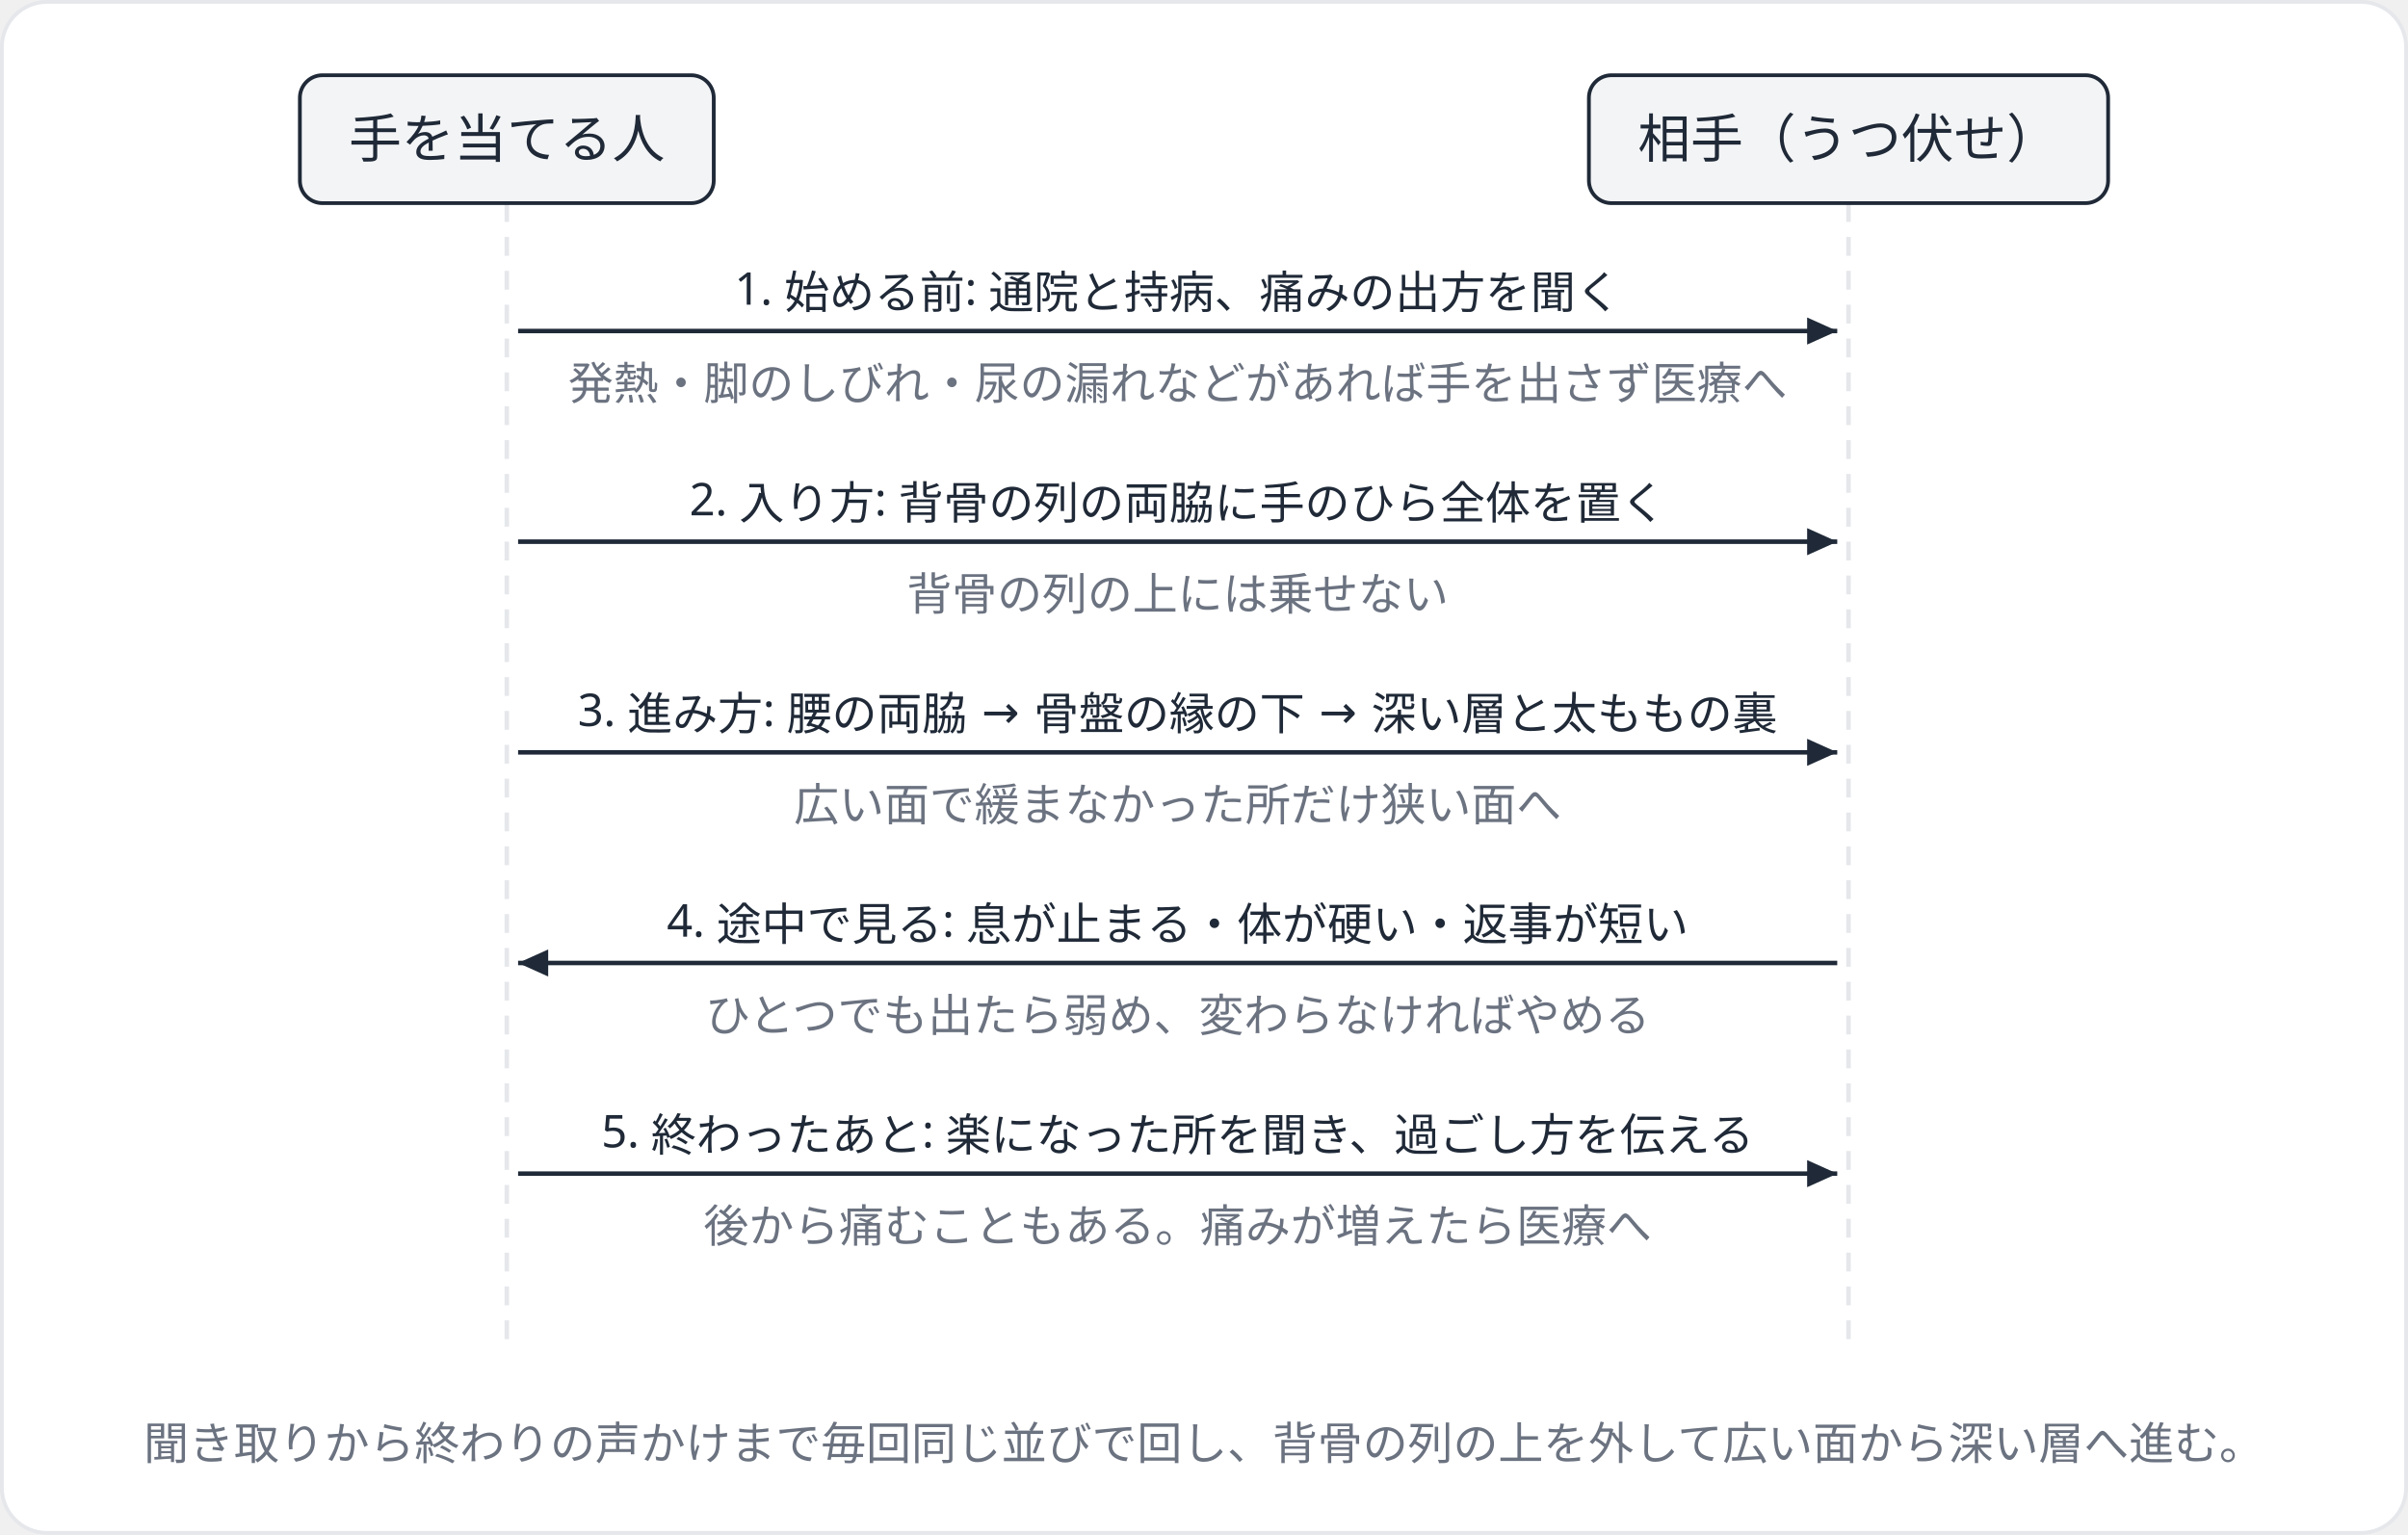
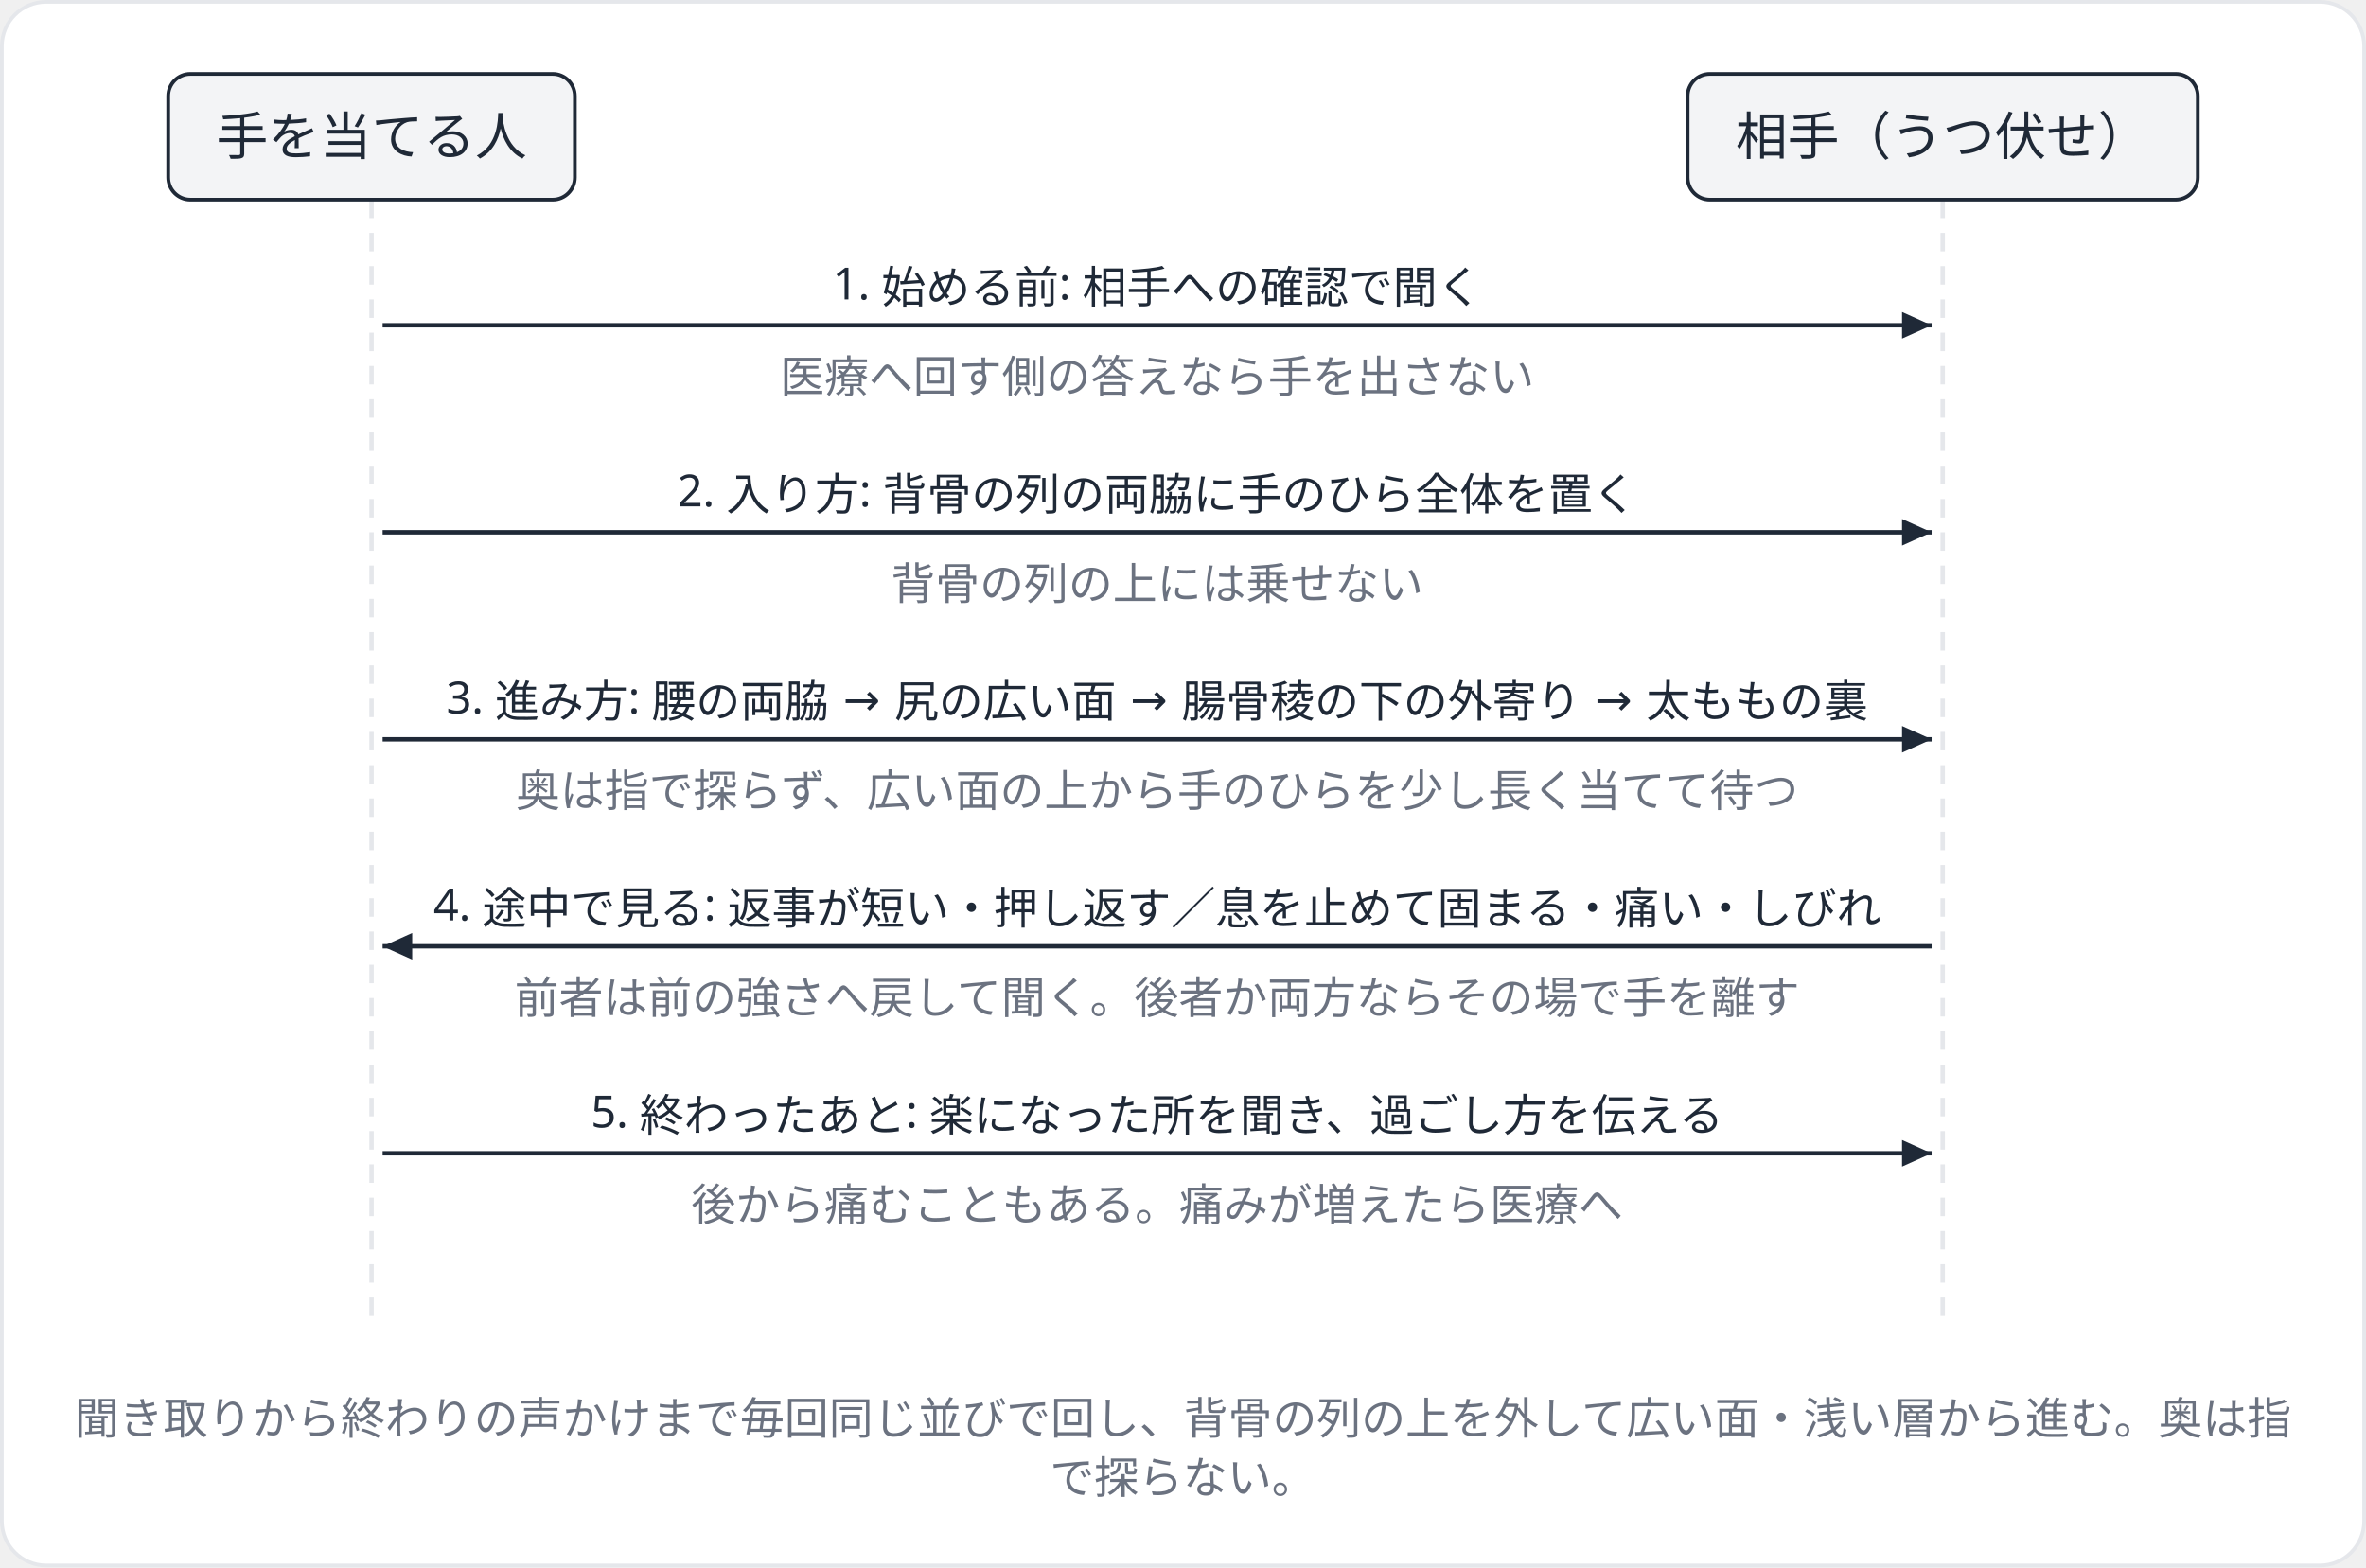
- <svg xmlns="http://www.w3.org/2000/svg" width="640" height="408" viewBox="0 0 640 408" role="img">
-   <rect x="0.5" y="0.5" width="639" height="407" rx="12" fill="#ffffff" stroke="#e5e7eb" stroke-width="1" />
-   <g transform="translate(79.7 20)">
+ <svg xmlns="http://www.w3.org/2000/svg" width="640" height="424" viewBox="0 0 640 424" role="img">
+   <rect x="0.5" y="0.5" width="639" height="423" rx="12" fill="#ffffff" stroke="#e5e7eb" stroke-width="1" />
+   <g transform="translate(45.5 20)">
    <line x1="55" y1="34" x2="55" y2="340" stroke="#e5e7eb" stroke-width="1.2" stroke-dasharray="5 4" />
-     <line x1="411.6" y1="34" x2="411.6" y2="340" stroke="#e5e7eb" stroke-width="1.2" stroke-dasharray="5 4" />
+     <line x1="480" y1="34" x2="480" y2="340" stroke="#e5e7eb" stroke-width="1.2" stroke-dasharray="5 4" />
    <rect x="0" y="0" width="110" height="34" rx="6" fill="#f3f4f6" stroke="#1f2937" stroke-width="1" />
    <text x="55" y="21.9" font-family="Hiragino Sans, Hiragino Kaku Gothic ProN, Noto Sans JP, Yu Gothic, Meiryo, sans-serif" font-size="14" fill="#1f2937" text-anchor="middle">手を当てる人</text>
-     <rect x="342.6" y="0" width="138" height="34" rx="6" fill="#f3f4f6" stroke="#1f2937" stroke-width="1" />
-     <text x="411.6" y="21.9" font-family="Hiragino Sans, Hiragino Kaku Gothic ProN, Noto Sans JP, Yu Gothic, Meiryo, sans-serif" font-size="14" fill="#1f2937" text-anchor="middle">相手（うつ伏せ）</text>
-     <polyline points="58,68 408.6,68" fill="none" stroke="#1f2937" stroke-width="1.2" stroke-linejoin="round" />
-     <polygon points="408.6,68 400.6,71.6 400.6,64.4" fill="#1f2937" />
-     <text x="233.3" y="61" font-family="Hiragino Sans, Hiragino Kaku Gothic ProN, Noto Sans JP, Yu Gothic, Meiryo, sans-serif" font-size="12" fill="#1f2937" text-anchor="middle">1. 始める前: 通院と持病、痛みの出方を聞く</text>
-     <rect x="67.3" y="73" width="332" height="16" rx="3" fill="#ffffff" />
-     <text x="233.3" y="86.2" font-family="Hiragino Sans, Hiragino Kaku Gothic ProN, Noto Sans JP, Yu Gothic, Meiryo, sans-serif" font-size="12" fill="#6b7280" text-anchor="middle">発熱・脚のしびれ・尿の漏れなどがあれば手を出さず医療へ</text>
-     <polyline points="58,124 408.6,124" fill="none" stroke="#1f2937" stroke-width="1.2" stroke-linejoin="round" />
-     <polygon points="408.6,124 400.6,127.6 400.6,120.4" fill="#1f2937" />
-     <text x="233.3" y="117" font-family="Hiragino Sans, Hiragino Kaku Gothic ProN, Noto Sans JP, Yu Gothic, Meiryo, sans-serif" font-size="12" fill="#1f2937" text-anchor="middle">2. 入り方: 背骨の列の両脇に手のひら全体を置く</text>
-     <rect x="157.3" y="129" width="152" height="16" rx="3" fill="#ffffff" />
-     <text x="233.3" y="142.2" font-family="Hiragino Sans, Hiragino Kaku Gothic ProN, Noto Sans JP, Yu Gothic, Meiryo, sans-serif" font-size="12" fill="#6b7280" text-anchor="middle">背骨の列の上には乗せない</text>
-     <polyline points="58,180 408.6,180" fill="none" stroke="#1f2937" stroke-width="1.2" stroke-linejoin="round" />
-     <polygon points="408.6,180 400.6,183.6 400.6,176.4" fill="#1f2937" />
-     <text x="233.3" y="173" font-family="Hiragino Sans, Hiragino Kaku Gothic ProN, Noto Sans JP, Yu Gothic, Meiryo, sans-serif" font-size="12" fill="#1f2937" text-anchor="middle">3. 進み方: 腰の両脇 → 骨盤の縁の下 → 深い層と太ももの裏</text>
-     <rect x="127.3" y="185" width="212" height="16" rx="3" fill="#ffffff" />
-     <text x="233.3" y="198.2" font-family="Hiragino Sans, Hiragino Kaku Gothic ProN, Noto Sans JP, Yu Gothic, Meiryo, sans-serif" font-size="12" fill="#6b7280" text-anchor="middle">広い面で緩まなかった所だけ狭い面へ</text>
-     <polyline points="408.6,236 58,236" fill="none" stroke="#1f2937" stroke-width="1.2" stroke-linejoin="round" />
+     <rect x="411" y="0" width="138" height="34" rx="6" fill="#f3f4f6" stroke="#1f2937" stroke-width="1" />
+     <text x="480" y="21.9" font-family="Hiragino Sans, Hiragino Kaku Gothic ProN, Noto Sans JP, Yu Gothic, Meiryo, sans-serif" font-size="14" fill="#1f2937" text-anchor="middle">相手（うつ伏せ）</text>
+     <polyline points="58,68 477,68" fill="none" stroke="#1f2937" stroke-width="1.2" stroke-linejoin="round" />
+     <polygon points="477,68 469,71.6 469,64.4" fill="#1f2937" />
+     <text x="267.5" y="61" font-family="Hiragino Sans, Hiragino Kaku Gothic ProN, Noto Sans JP, Yu Gothic, Meiryo, sans-serif" font-size="12" fill="#1f2937" text-anchor="middle">1. 始める前: 相手への確認で聞く</text>
+     <rect x="161.5" y="73" width="212" height="16" rx="3" fill="#ffffff" />
+     <text x="267.5" y="86.2" font-family="Hiragino Sans, Hiragino Kaku Gothic ProN, Noto Sans JP, Yu Gothic, Meiryo, sans-serif" font-size="12" fill="#6b7280" text-anchor="middle">医療へ回す側の答えなら手を出さない</text>
+     <polyline points="58,124 477,124" fill="none" stroke="#1f2937" stroke-width="1.2" stroke-linejoin="round" />
+     <polygon points="477,124 469,127.6 469,120.4" fill="#1f2937" />
+     <text x="267.5" y="117" font-family="Hiragino Sans, Hiragino Kaku Gothic ProN, Noto Sans JP, Yu Gothic, Meiryo, sans-serif" font-size="12" fill="#1f2937" text-anchor="middle">2. 入り方: 背骨の列の両脇に手のひら全体を置く</text>
+     <rect x="191.5" y="129" width="152" height="16" rx="3" fill="#ffffff" />
+     <text x="267.5" y="142.2" font-family="Hiragino Sans, Hiragino Kaku Gothic ProN, Noto Sans JP, Yu Gothic, Meiryo, sans-serif" font-size="12" fill="#6b7280" text-anchor="middle">背骨の列の上には乗せない</text>
+     <polyline points="58,180 477,180" fill="none" stroke="#1f2937" stroke-width="1.2" stroke-linejoin="round" />
+     <polygon points="477,180 469,183.6 469,176.4" fill="#1f2937" />
+     <text x="267.5" y="173" font-family="Hiragino Sans, Hiragino Kaku Gothic ProN, Noto Sans JP, Yu Gothic, Meiryo, sans-serif" font-size="12" fill="#1f2937" text-anchor="middle">3. 進み方: 腰の両脇 → 尻の広い面 → 腸骨稜の下の外寄り → 太ももの裏</text>
+     <rect x="89.5" y="185" width="356" height="16" rx="3" fill="#ffffff" />
+     <text x="267.5" y="198.2" font-family="Hiragino Sans, Hiragino Kaku Gothic ProN, Noto Sans JP, Yu Gothic, Meiryo, sans-serif" font-size="12" fill="#6b7280" text-anchor="middle">奥は指で探らず、広い面の上から手のひらを少し長く当てて待つ</text>
+     <polyline points="477,236 58,236" fill="none" stroke="#1f2937" stroke-width="1.2" stroke-linejoin="round" />
    <polygon points="58,236 66,232.4 66,239.6" fill="#1f2937" />
-     <text x="233.3" y="229" font-family="Hiragino Sans, Hiragino Kaku Gothic ProN, Noto Sans JP, Yu Gothic, Meiryo, sans-serif" font-size="12" fill="#1f2937" text-anchor="middle">4. 途中で見る: 息が止まる・体が硬い・返事が短い</text>
-     <rect x="103.3" y="241" width="260" height="16" rx="3" fill="#ffffff" />
-     <text x="233.3" y="254.2" font-family="Hiragino Sans, Hiragino Kaku Gothic ProN, Noto Sans JP, Yu Gothic, Meiryo, sans-serif" font-size="12" fill="#6b7280" text-anchor="middle">ひとつでも出たら弱め、変わらなければやめる</text>
-     <polyline points="58,292 408.6,292" fill="none" stroke="#1f2937" stroke-width="1.2" stroke-linejoin="round" />
-     <polygon points="408.6,292 400.6,295.6 400.6,288.4" fill="#1f2937" />
-     <text x="233.3" y="285" font-family="Hiragino Sans, Hiragino Kaku Gothic ProN, Noto Sans JP, Yu Gothic, Meiryo, sans-serif" font-size="12" fill="#1f2937" text-anchor="middle">5. 終わったあと: 楽になった所を聞き、過ごし方を伝える</text>
-     <rect x="103.3" y="297" width="260" height="16" rx="3" fill="#ffffff" />
-     <text x="233.3" y="310.2" font-family="Hiragino Sans, Hiragino Kaku Gothic ProN, Noto Sans JP, Yu Gothic, Meiryo, sans-serif" font-size="12" fill="#6b7280" text-anchor="middle">後から痛むこともある。痛みが増えたら医療へ</text>
+     <text x="267.5" y="229" font-family="Hiragino Sans, Hiragino Kaku Gothic ProN, Noto Sans JP, Yu Gothic, Meiryo, sans-serif" font-size="12" fill="#1f2937" text-anchor="middle">4. 途中で見る: 返事が短い・押し返す／息を止めて固まる・痛い・しびれ</text>
+     <rect x="89.5" y="241" width="356" height="16" rx="3" fill="#ffffff" />
+     <text x="267.5" y="254.2" font-family="Hiragino Sans, Hiragino Kaku Gothic ProN, Noto Sans JP, Yu Gothic, Meiryo, sans-serif" font-size="12" fill="#6b7280" text-anchor="middle">前者は前の強さへ戻して聞く。後者か両方ならその場で手を離す</text>
+     <polyline points="58,292 477,292" fill="none" stroke="#1f2937" stroke-width="1.2" stroke-linejoin="round" />
+     <polygon points="477,292 469,295.6 469,288.4" fill="#1f2937" />
+     <text x="267.5" y="285" font-family="Hiragino Sans, Hiragino Kaku Gothic ProN, Noto Sans JP, Yu Gothic, Meiryo, sans-serif" font-size="12" fill="#1f2937" text-anchor="middle">5. 終わったあと: 楽になった所を聞き、過ごし方を伝える</text>
+     <rect x="137.5" y="297" width="260" height="16" rx="3" fill="#ffffff" />
+     <text x="267.5" y="310.2" font-family="Hiragino Sans, Hiragino Kaku Gothic ProN, Noto Sans JP, Yu Gothic, Meiryo, sans-serif" font-size="12" fill="#6b7280" text-anchor="middle">後から痛むこともある。痛みが増えたら医療へ</text>
  </g>
-   <text x="320" y="388" font-family="Hiragino Sans, Hiragino Kaku Gothic ProN, Noto Sans JP, Yu Gothic, Meiryo, sans-serif" font-size="12" fill="#6b7280" text-anchor="middle">聞き取りから終わりの声かけまで毎回同じ並びで回し、背骨の列の上を外して広い面から深い層へ進む。</text>
+   <text x="320" y="388" font-family="Hiragino Sans, Hiragino Kaku Gothic ProN, Noto Sans JP, Yu Gothic, Meiryo, sans-serif" font-size="12" fill="#6b7280" text-anchor="middle">聞き取りから終わりの声かけまで毎回同じ並びで回し、背骨の列の上を外して広い面・浅い層から進む。奥は指</text>
+   <text x="320" y="404" font-family="Hiragino Sans, Hiragino Kaku Gothic ProN, Noto Sans JP, Yu Gothic, Meiryo, sans-serif" font-size="12" fill="#6b7280" text-anchor="middle">で探らない。</text>
</svg>
